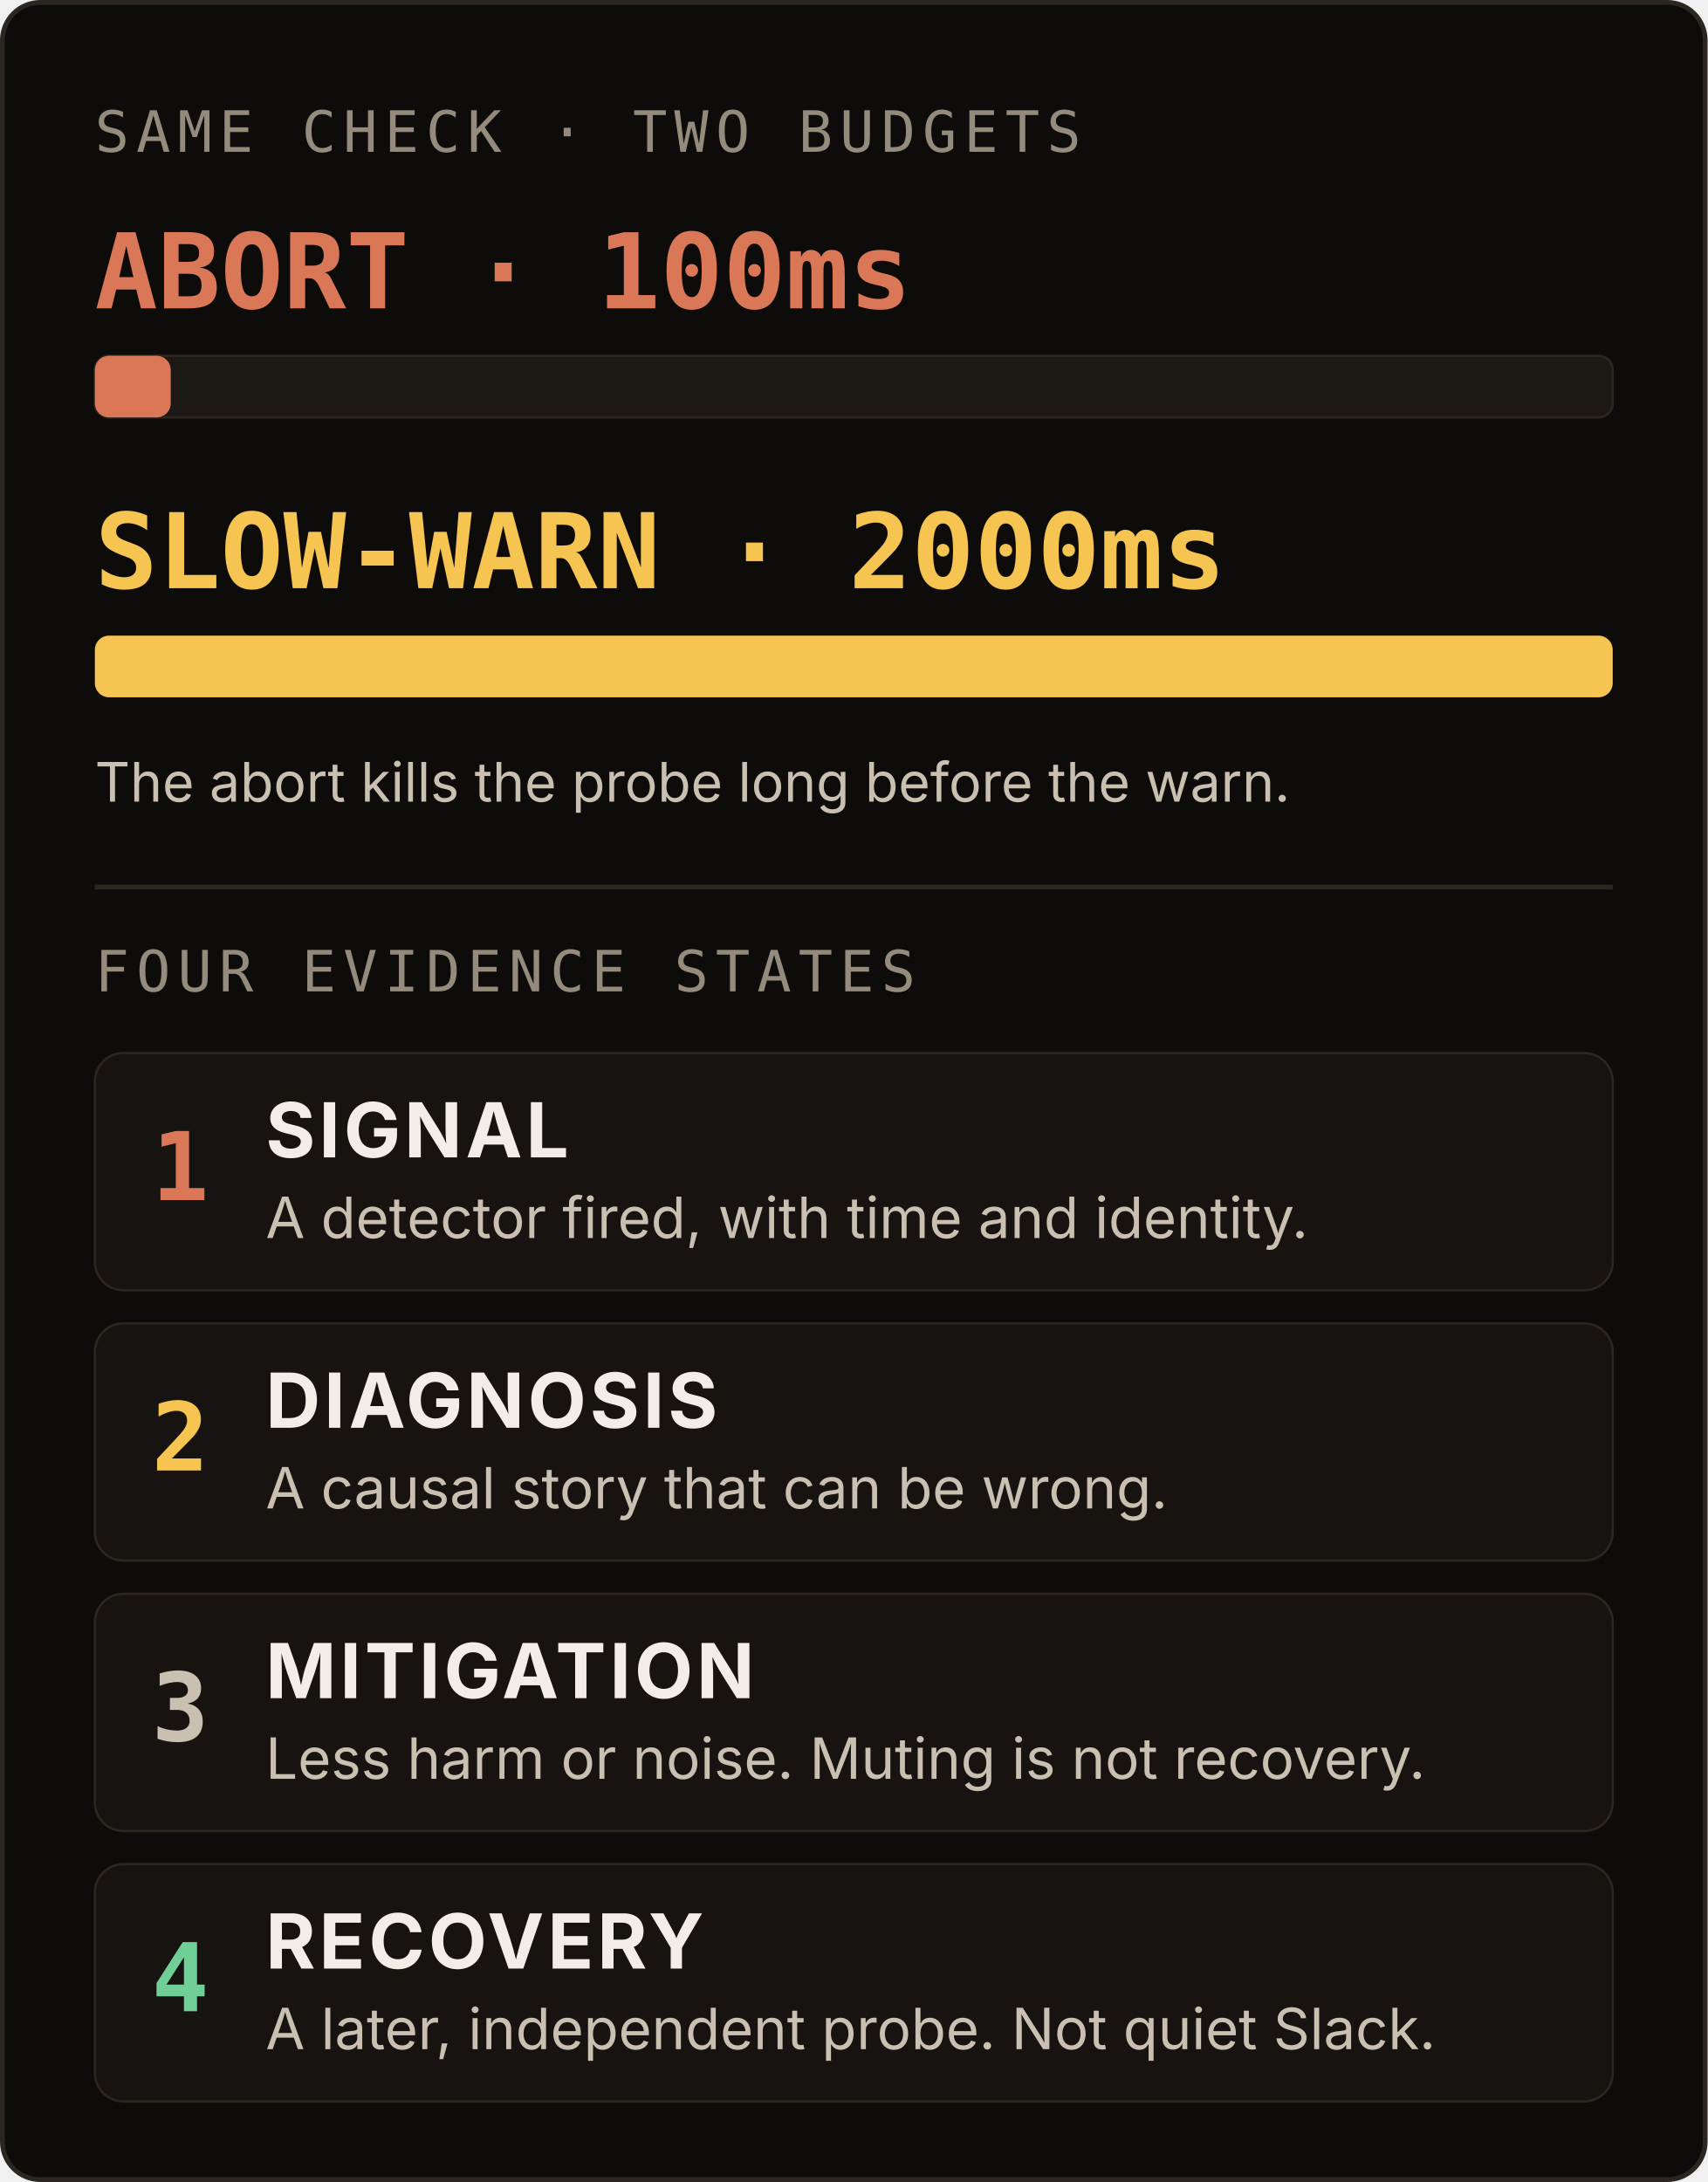
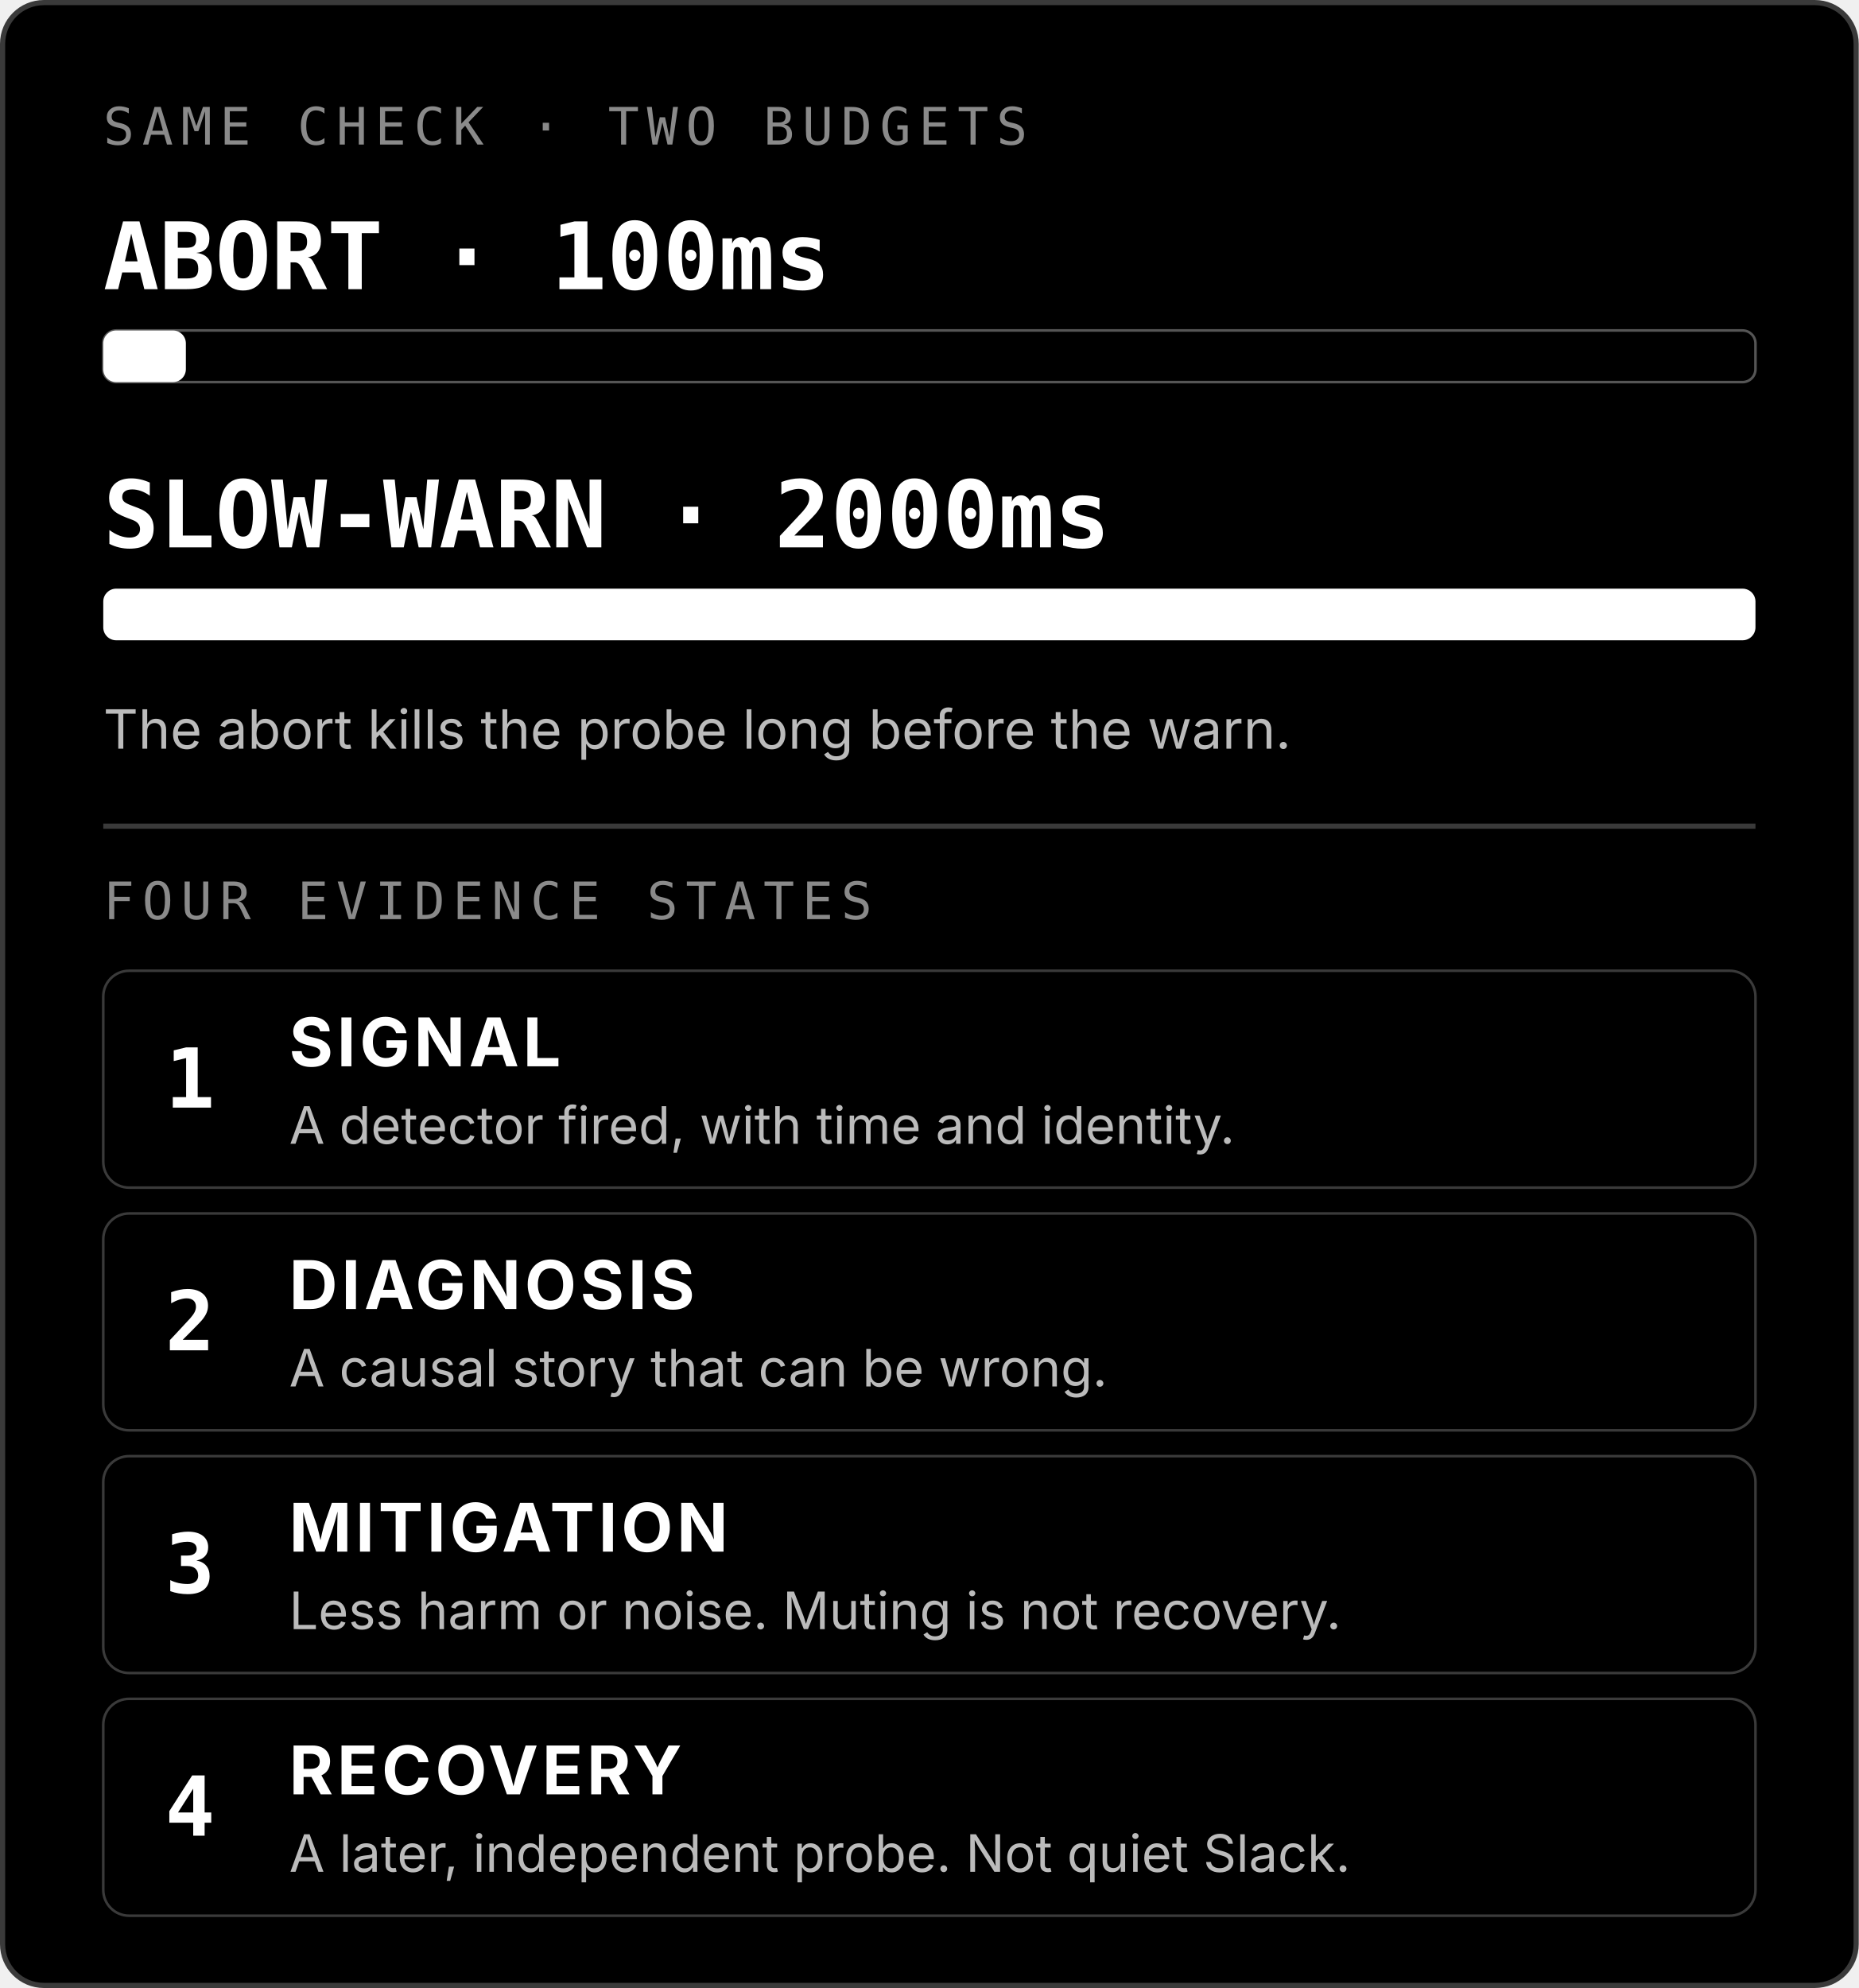
- <svg xmlns="http://www.w3.org/2000/svg" viewBox="0 0 720 920" role="img" aria-labelledby="fig-title fig-desc" font-family="'Inter', ui-sans-serif, system-ui, -apple-system, sans-serif">
-   <rect x="1" y="1" width="718" height="918" rx="16" fill="#0E0C0A" stroke="#2C2620" stroke-width="2" />
-   <text x="40" y="64" font-family="'JetBrains Mono', ui-monospace, Menlo, monospace" font-size="24" letter-spacing="3" fill="#948B7D">SAME CHECK · TWO BUDGETS</text>
-   <text x="40" y="130" font-family="'JetBrains Mono', ui-monospace, Menlo, monospace" font-size="44" font-weight="700" fill="#D97757">ABORT · 100ms</text>
-   <rect x="40" y="150" width="640" height="26" rx="6" fill="#1C1813" stroke="#2C2620" />
-   <rect x="40" y="150" width="32" height="26" rx="6" fill="#D97757" />
-   <text x="40" y="248" font-family="'JetBrains Mono', ui-monospace, Menlo, monospace" font-size="44" font-weight="700" fill="#F5C451">SLOW-WARN · 2000ms</text>
-   <rect x="40" y="268" width="640" height="26" rx="6" fill="#F5C451" />
-   <text x="40" y="338" font-size="23" fill="#C9C0B2">The abort kills the probe long before the warn.</text>
-   <line x1="40" y1="374" x2="680" y2="374" stroke="#2C2620" stroke-width="2" />
-   <text x="40" y="418" font-family="'JetBrains Mono', ui-monospace, Menlo, monospace" font-size="24" letter-spacing="3" fill="#948B7D">FOUR EVIDENCE STATES</text>
+ <svg xmlns="http://www.w3.org/2000/svg" viewBox="0 0 720 770" role="img" aria-labelledby="fig-title fig-desc" font-family="'Inter', ui-sans-serif, system-ui, -apple-system, sans-serif">
+   <rect x="1" y="1" width="718" height="768" rx="16" fill="#000000" stroke="#3A3A3A" stroke-width="2" />
+   <text x="40" y="56" font-family="'JetBrains Mono', ui-monospace, Menlo, monospace" font-size="20" letter-spacing="3" fill="#8A8A8A">SAME CHECK · TWO BUDGETS</text>
+   <text x="40" y="112" font-family="'JetBrains Mono', ui-monospace, Menlo, monospace" font-size="36" font-weight="700" fill="#FFFFFF">ABORT · 100ms</text>
+   <rect x="40" y="128" width="640" height="20" rx="5" fill="none" stroke="#555555" />
+   <rect x="40" y="128" width="32" height="20" rx="5" fill="#FFFFFF" />
+   <text x="40" y="212" font-family="'JetBrains Mono', ui-monospace, Menlo, monospace" font-size="36" font-weight="700" fill="#FFFFFF">SLOW-WARN · 2000ms</text>
+   <rect x="40" y="228" width="640" height="20" rx="5" fill="#FFFFFF" />
+   <text x="40" y="290" font-size="21" fill="#BBBBBB">The abort kills the probe long before the warn.</text>
+   <line x1="40" y1="320" x2="680" y2="320" stroke="#3A3A3A" stroke-width="2" />
+   <text x="40" y="356" font-family="'JetBrains Mono', ui-monospace, Menlo, monospace" font-size="20" letter-spacing="3" fill="#8A8A8A">FOUR EVIDENCE STATES</text>
  <g>
-     <rect x="40" y="444" width="640" height="100" rx="12" fill="#161310" stroke="#2C2620" />
-     <text x="64" y="506" font-family="'JetBrains Mono', ui-monospace, Menlo, monospace" font-size="40" font-weight="700" fill="#D97757">1</text>
-     <text x="112" y="488" font-size="32" font-weight="700" letter-spacing="1.5" fill="#F2EDE6">SIGNAL</text>
-     <text x="112" y="522" font-size="24" fill="#C9C0B2">A detector fired, with time and identity.</text>
+     <rect x="40" y="376" width="640" height="84" rx="10" fill="none" stroke="#3A3A3A" />
+     <text x="64" y="429" font-family="'JetBrains Mono', ui-monospace, Menlo, monospace" font-size="32" font-weight="700" fill="#FFFFFF">1</text>
+     <text x="112" y="413" font-size="26" font-weight="700" letter-spacing="1.5" fill="#FFFFFF">SIGNAL</text>
+     <text x="112" y="443" font-size="20" fill="#BBBBBB">A detector fired, with time and identity.</text>
  </g>
  <g>
-     <rect x="40" y="558" width="640" height="100" rx="12" fill="#161310" stroke="#2C2620" />
-     <text x="64" y="620" font-family="'JetBrains Mono', ui-monospace, Menlo, monospace" font-size="40" font-weight="700" fill="#F5C451">2</text>
-     <text x="112" y="602" font-size="32" font-weight="700" letter-spacing="1.5" fill="#F2EDE6">DIAGNOSIS</text>
-     <text x="112" y="636" font-size="24" fill="#C9C0B2">A causal story that can be wrong.</text>
+     <rect x="40" y="470" width="640" height="84" rx="10" fill="none" stroke="#3A3A3A" />
+     <text x="64" y="523" font-family="'JetBrains Mono', ui-monospace, Menlo, monospace" font-size="32" font-weight="700" fill="#FFFFFF">2</text>
+     <text x="112" y="507" font-size="26" font-weight="700" letter-spacing="1.5" fill="#FFFFFF">DIAGNOSIS</text>
+     <text x="112" y="537" font-size="20" fill="#BBBBBB">A causal story that can be wrong.</text>
  </g>
  <g>
-     <rect x="40" y="672" width="640" height="100" rx="12" fill="#161310" stroke="#2C2620" />
-     <text x="64" y="734" font-family="'JetBrains Mono', ui-monospace, Menlo, monospace" font-size="40" font-weight="700" fill="#C9C0B2">3</text>
-     <text x="112" y="716" font-size="32" font-weight="700" letter-spacing="1.5" fill="#F2EDE6">MITIGATION</text>
-     <text x="112" y="750" font-size="24" fill="#C9C0B2">Less harm or noise. Muting is not recovery.</text>
+     <rect x="40" y="564" width="640" height="84" rx="10" fill="none" stroke="#3A3A3A" />
+     <text x="64" y="617" font-family="'JetBrains Mono', ui-monospace, Menlo, monospace" font-size="32" font-weight="700" fill="#FFFFFF">3</text>
+     <text x="112" y="601" font-size="26" font-weight="700" letter-spacing="1.5" fill="#FFFFFF">MITIGATION</text>
+     <text x="112" y="631" font-size="20" fill="#BBBBBB">Less harm or noise. Muting is not recovery.</text>
  </g>
  <g>
-     <rect x="40" y="786" width="640" height="100" rx="12" fill="#161310" stroke="#2C2620" />
-     <text x="64" y="848" font-family="'JetBrains Mono', ui-monospace, Menlo, monospace" font-size="40" font-weight="700" fill="#6FCF97">4</text>
-     <text x="112" y="830" font-size="32" font-weight="700" letter-spacing="1.5" fill="#F2EDE6">RECOVERY</text>
-     <text x="112" y="864" font-size="24" fill="#C9C0B2">A later, independent probe. Not quiet Slack.</text>
+     <rect x="40" y="658" width="640" height="84" rx="10" fill="none" stroke="#3A3A3A" />
+     <text x="64" y="711" font-family="'JetBrains Mono', ui-monospace, Menlo, monospace" font-size="32" font-weight="700" fill="#FFFFFF">4</text>
+     <text x="112" y="695" font-size="26" font-weight="700" letter-spacing="1.5" fill="#FFFFFF">RECOVERY</text>
+     <text x="112" y="725" font-size="20" fill="#BBBBBB">A later, independent probe. Not quiet Slack.</text>
  </g>
</svg>
